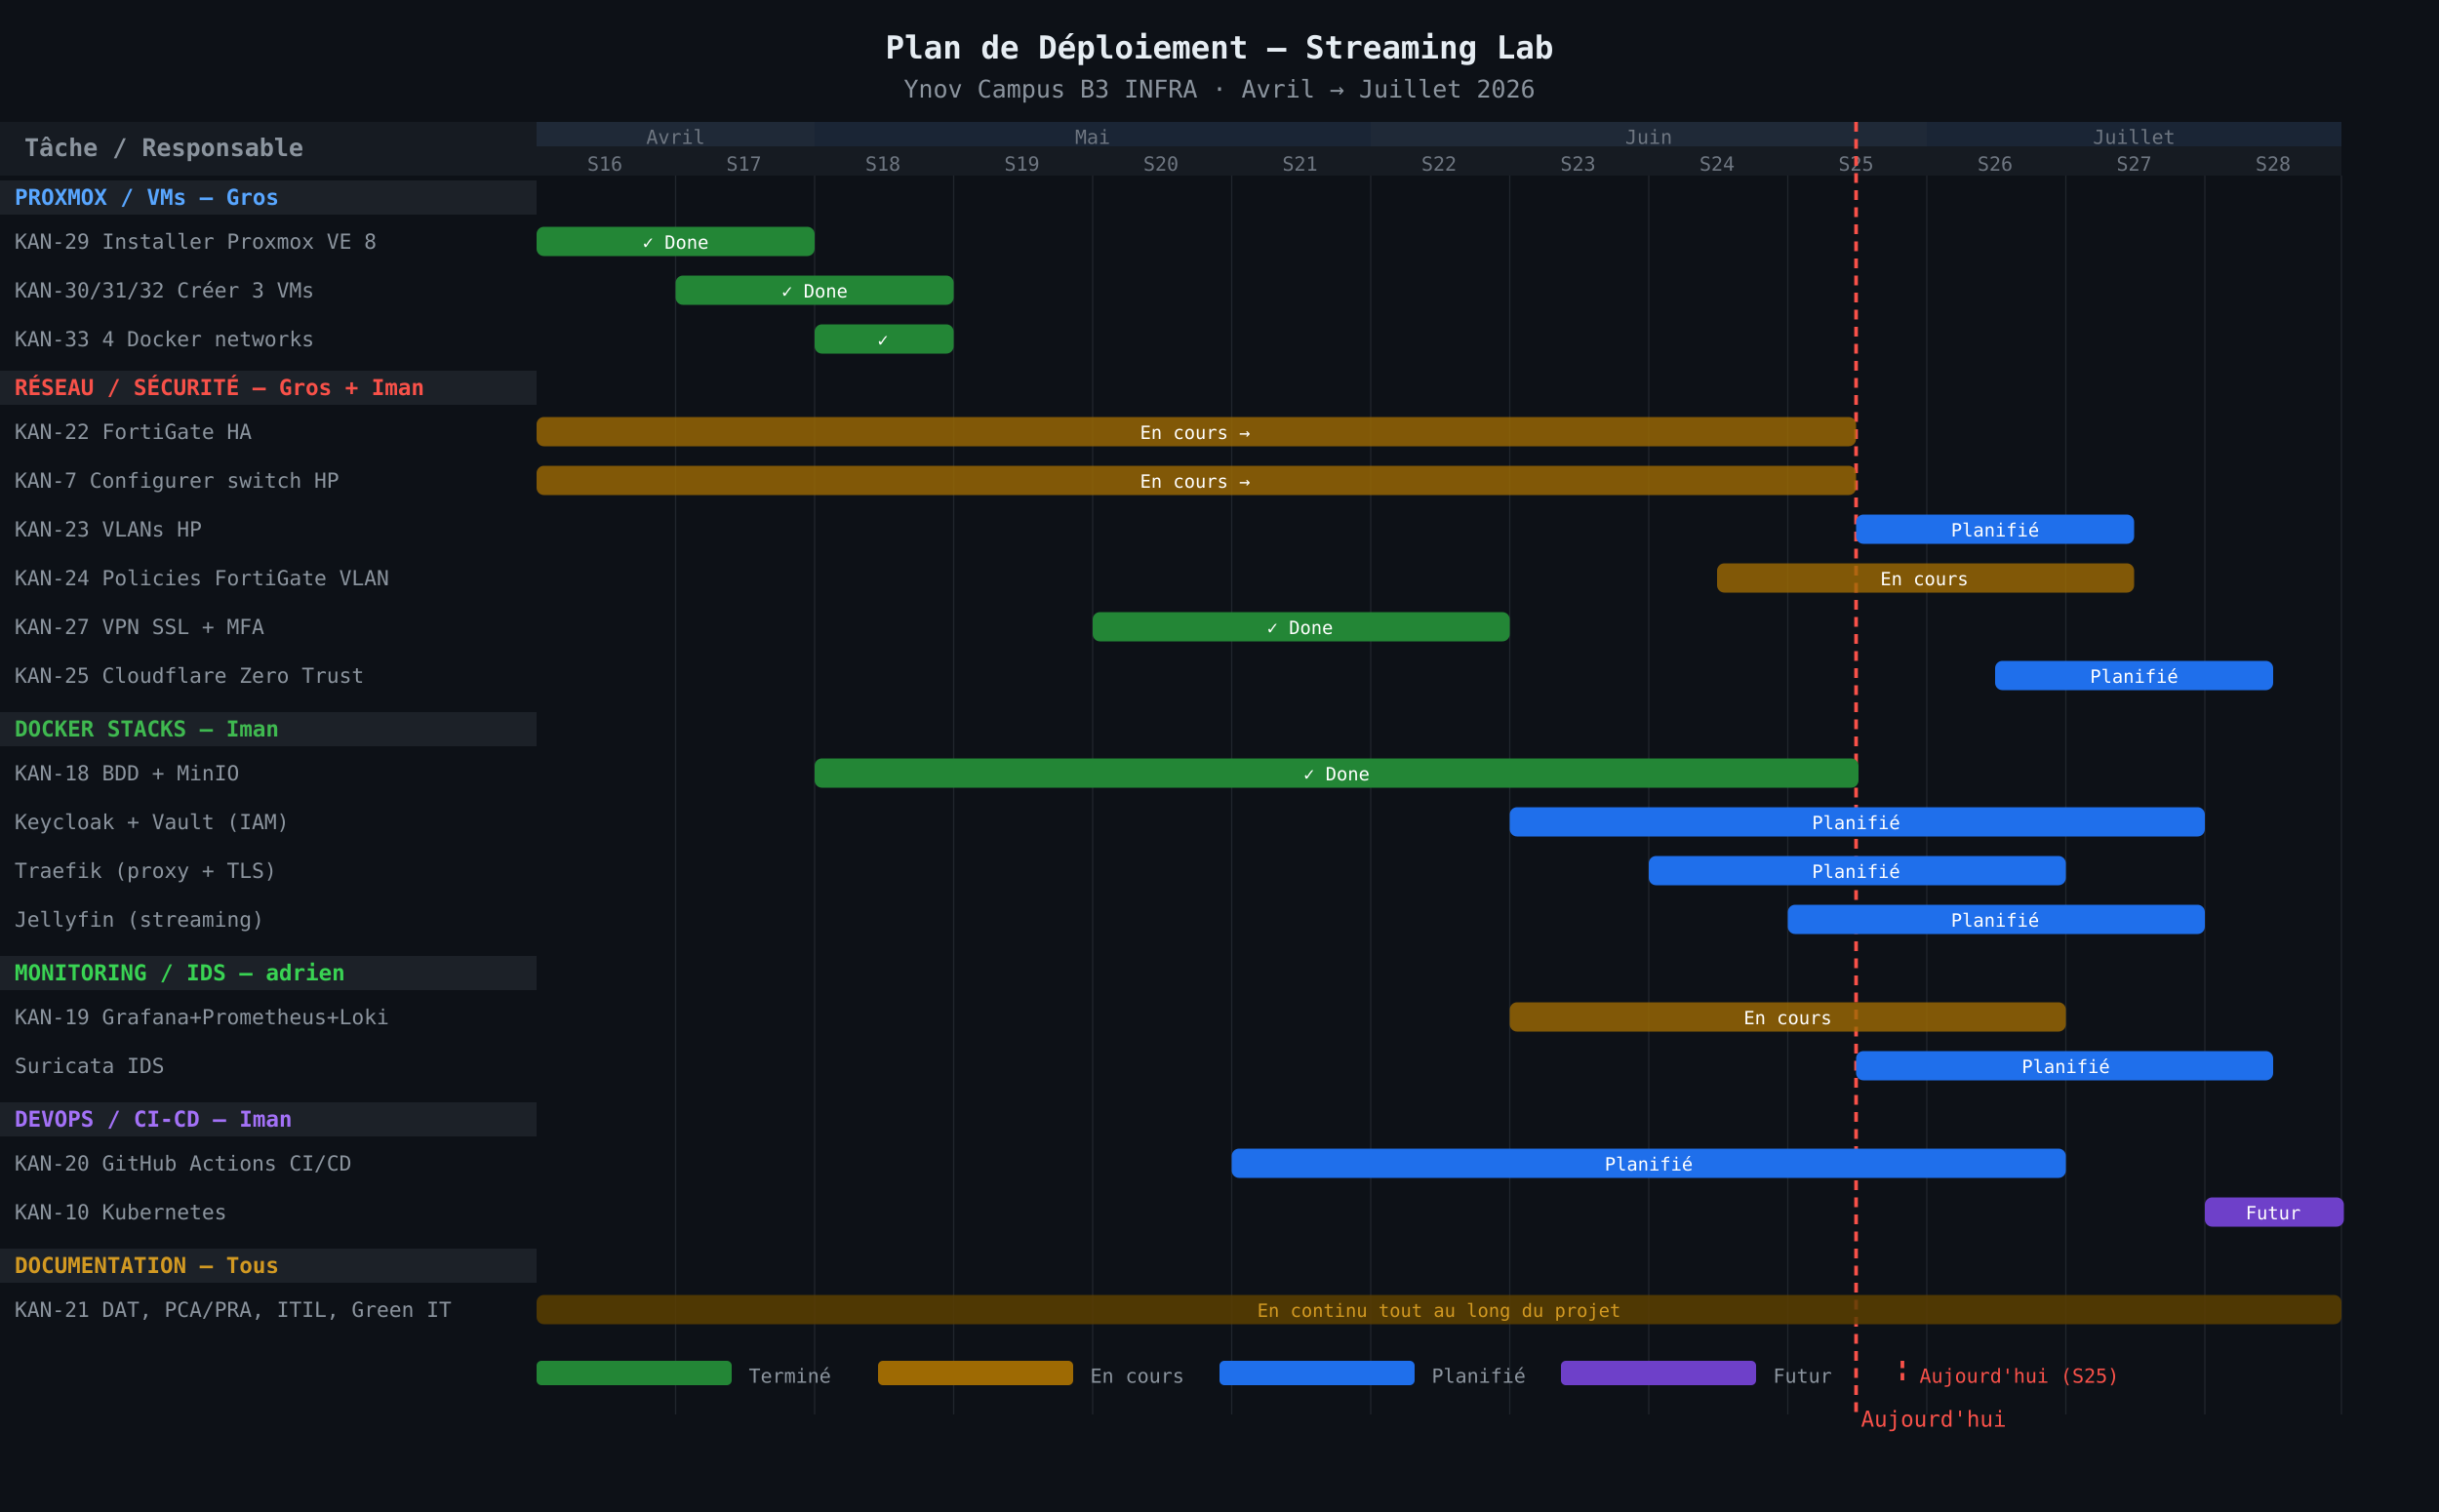
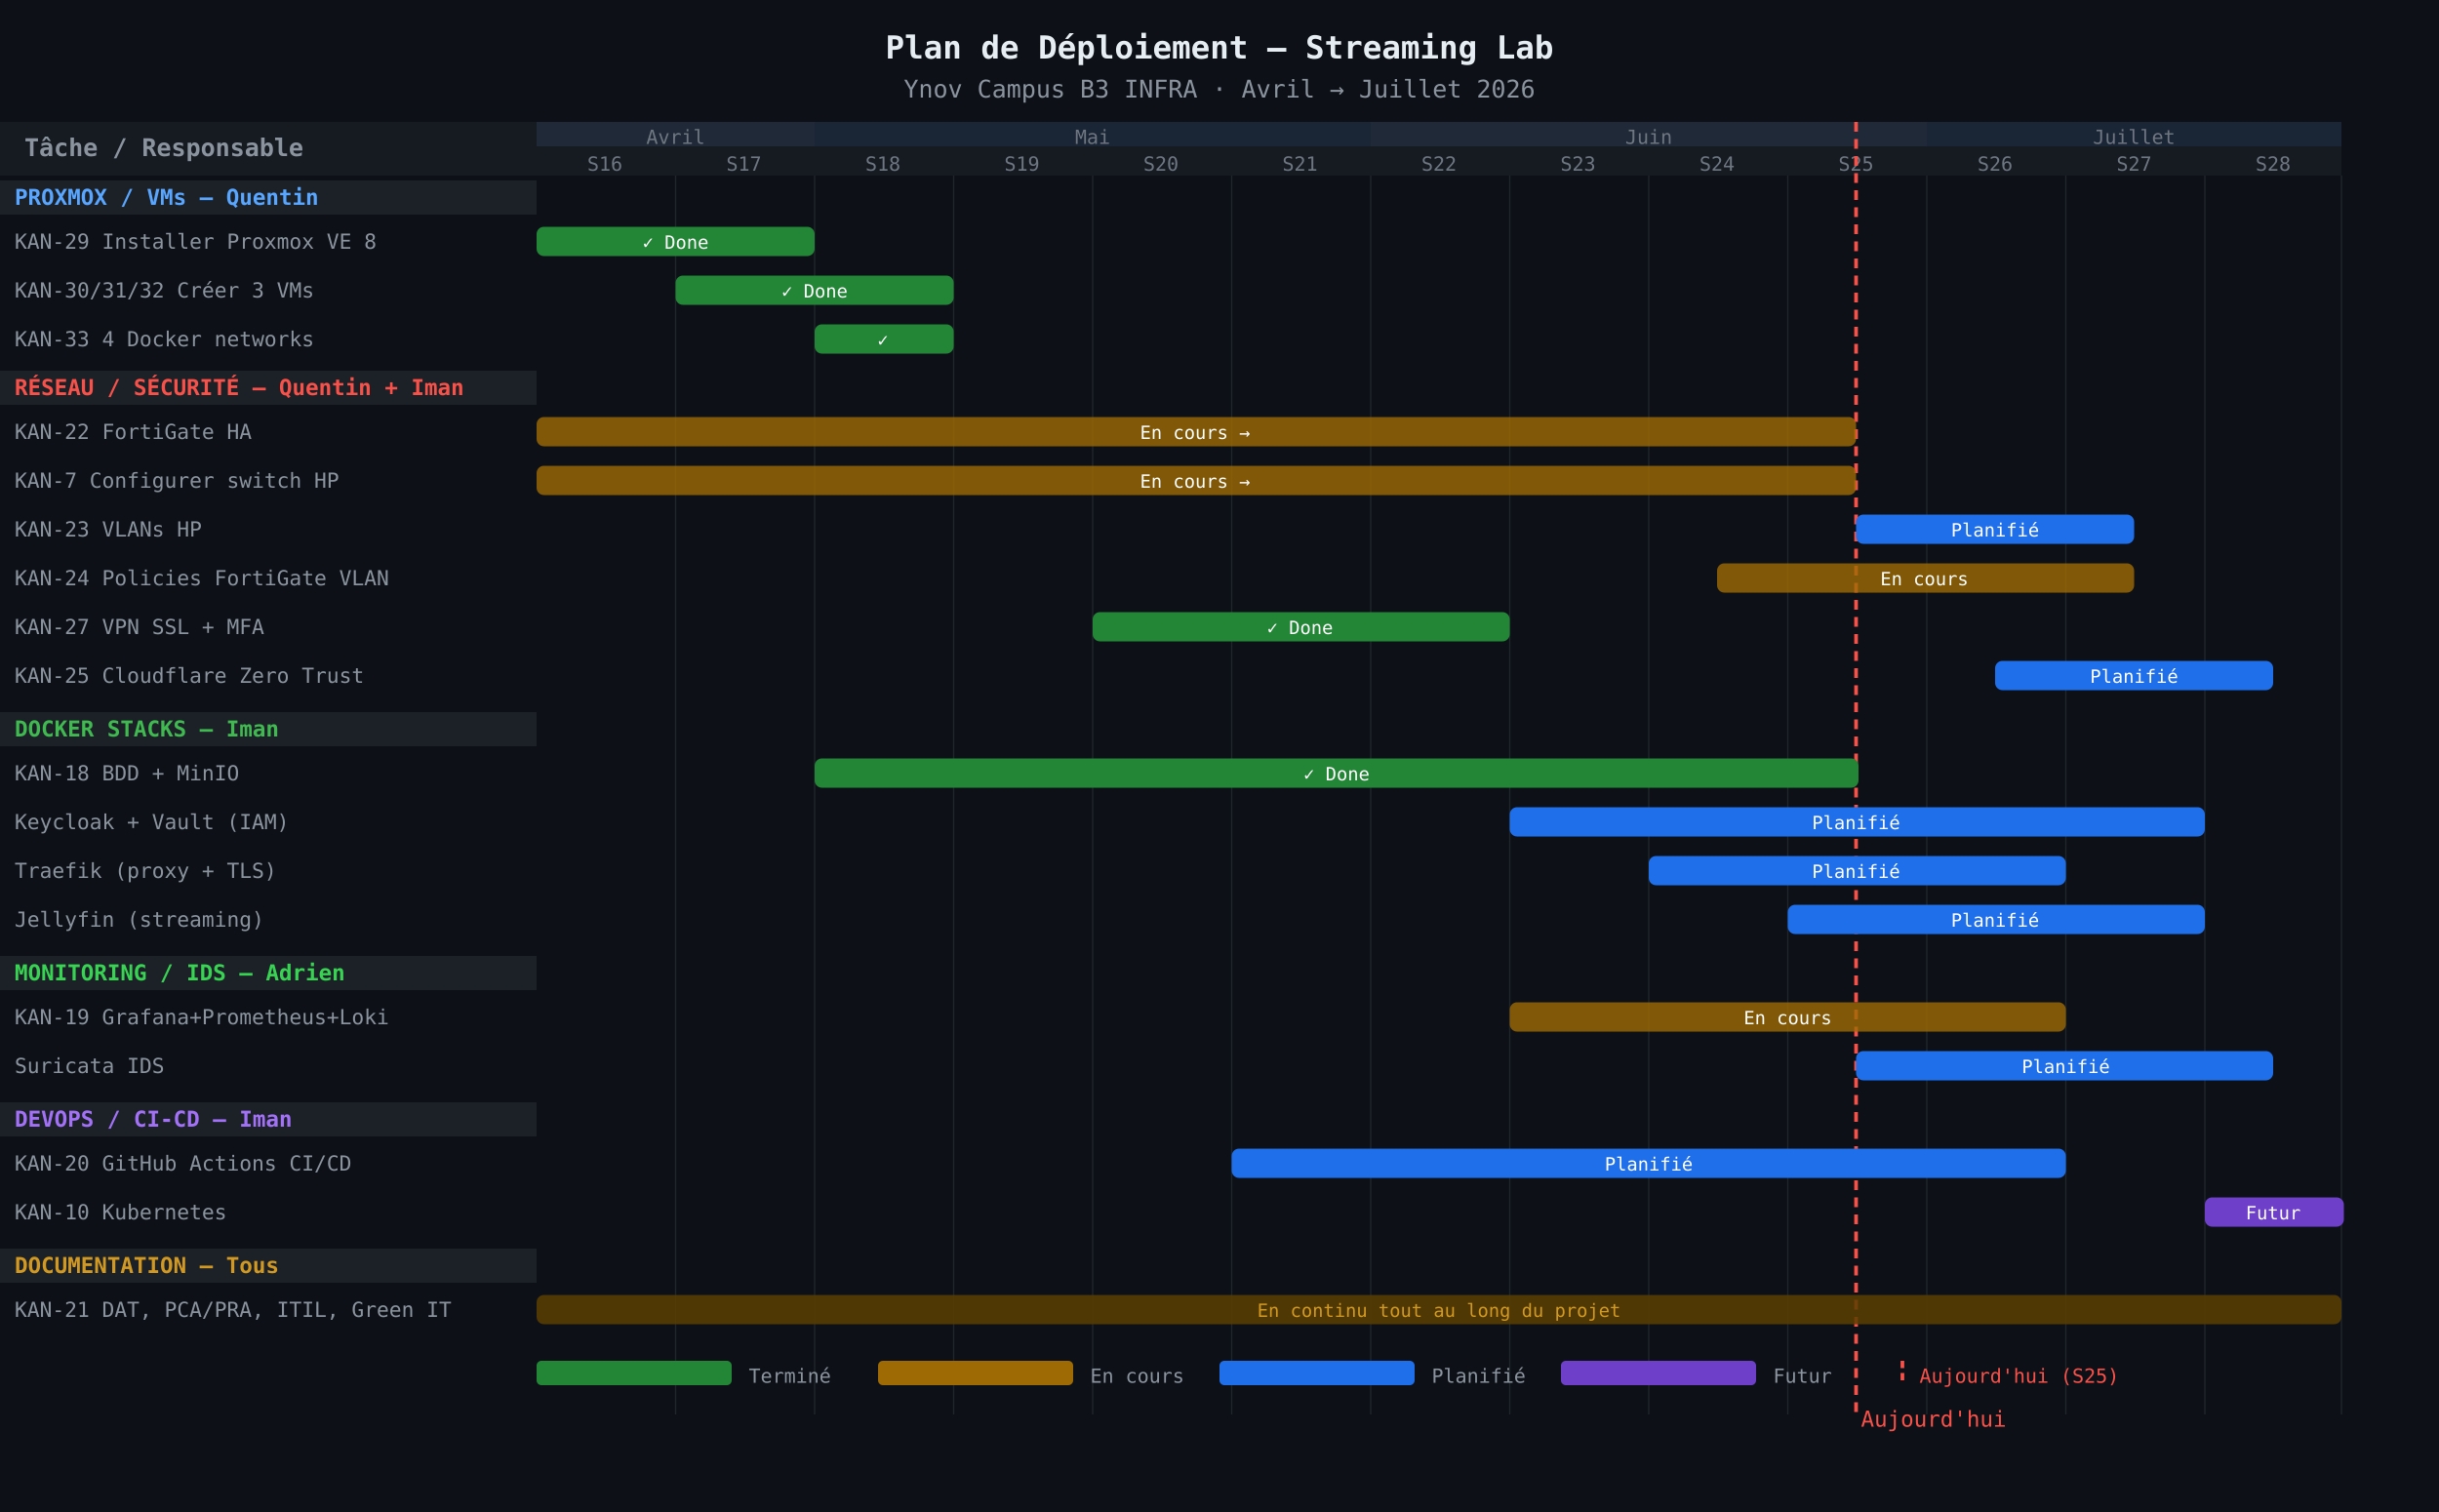
<svg xmlns="http://www.w3.org/2000/svg" viewBox="0 0 1000 620" role="img" font-family="monospace, sans-serif">
  <rect width="1000" height="620" fill="#0d1117" />
  <text x="500" y="24" fill="#e6edf3" font-size="13" font-weight="bold" text-anchor="middle">Plan de Déploiement — Streaming Lab</text>
  <text x="500" y="40" fill="#8b949e" font-size="10" text-anchor="middle">Ynov Campus B3 INFRA · Avril → Juillet 2026</text>
  <rect x="0" y="50" width="220" height="22" fill="#161b22" />
  <text x="10" y="64" fill="#8b949e" font-size="10" font-weight="bold">Tâche / Responsable</text>
  <rect x="220" y="50" width="114" height="10" fill="#1f2937" />
  <text x="277" y="59" fill="#6e7681" font-size="8" text-anchor="middle">Avril</text>
  <rect x="334" y="50" width="228" height="10" fill="#1a2535" />
  <text x="448" y="59" fill="#6e7681" font-size="8" text-anchor="middle">Mai</text>
  <rect x="562" y="50" width="228" height="10" fill="#1f2937" />
  <text x="676" y="59" fill="#6e7681" font-size="8" text-anchor="middle">Juin</text>
  <rect x="790" y="50" width="170" height="10" fill="#1a2535" />
  <text x="875" y="59" fill="#6e7681" font-size="8" text-anchor="middle">Juillet</text>
  <rect x="220" y="60" width="740" height="12" fill="#161b22" />
  <text x="248" y="70" fill="#6e7681" font-size="8" text-anchor="middle">S16</text>
  <text x="305" y="70" fill="#6e7681" font-size="8" text-anchor="middle">S17</text>
  <text x="362" y="70" fill="#6e7681" font-size="8" text-anchor="middle">S18</text>
  <text x="419" y="70" fill="#6e7681" font-size="8" text-anchor="middle">S19</text>
  <text x="476" y="70" fill="#6e7681" font-size="8" text-anchor="middle">S20</text>
  <text x="533" y="70" fill="#6e7681" font-size="8" text-anchor="middle">S21</text>
  <text x="590" y="70" fill="#6e7681" font-size="8" text-anchor="middle">S22</text>
  <text x="647" y="70" fill="#6e7681" font-size="8" text-anchor="middle">S23</text>
  <text x="704" y="70" fill="#6e7681" font-size="8" text-anchor="middle">S24</text>
  <text x="761" y="70" fill="#6e7681" font-size="8" text-anchor="middle">S25</text>
  <text x="818" y="70" fill="#6e7681" font-size="8" text-anchor="middle">S26</text>
  <text x="875" y="70" fill="#6e7681" font-size="8" text-anchor="middle">S27</text>
  <text x="932" y="70" fill="#6e7681" font-size="8" text-anchor="middle">S28</text>
  <line x1="277" y1="72" x2="277" y2="580" stroke="#21262d" stroke-width="0.5" />
  <line x1="334" y1="72" x2="334" y2="580" stroke="#21262d" stroke-width="0.5" />
  <line x1="391" y1="72" x2="391" y2="580" stroke="#21262d" stroke-width="0.5" />
  <line x1="448" y1="72" x2="448" y2="580" stroke="#21262d" stroke-width="0.5" />
  <line x1="505" y1="72" x2="505" y2="580" stroke="#21262d" stroke-width="0.5" />
  <line x1="562" y1="72" x2="562" y2="580" stroke="#21262d" stroke-width="0.5" />
  <line x1="619" y1="72" x2="619" y2="580" stroke="#21262d" stroke-width="0.5" />
  <line x1="676" y1="72" x2="676" y2="580" stroke="#21262d" stroke-width="0.5" />
  <line x1="733" y1="72" x2="733" y2="580" stroke="#21262d" stroke-width="0.5" />
  <line x1="790" y1="72" x2="790" y2="580" stroke="#21262d" stroke-width="0.5" />
  <line x1="847" y1="72" x2="847" y2="580" stroke="#21262d" stroke-width="0.5" />
  <line x1="904" y1="72" x2="904" y2="580" stroke="#21262d" stroke-width="0.5" />
  <line x1="960" y1="72" x2="960" y2="580" stroke="#21262d" stroke-width="0.5" />
  <line x1="761" y1="50" x2="761" y2="580" stroke="#f85149" stroke-width="1.5" stroke-dasharray="4,3" />
  <text x="763" y="585" fill="#f85149" font-size="9">Aujourd'hui</text>
  <rect x="0" y="74" width="220" height="14" fill="#1c2128" />
-   <text x="6" y="84" fill="#58a6ff" font-size="9" font-weight="bold">PROXMOX / VMs — Gros</text>
+   <text x="6" y="84" fill="#58a6ff" font-size="9" font-weight="bold">PROXMOX / VMs — Quentin</text>
  <rect x="0" y="90" width="220" height="18" fill="#0d1117" />
  <text x="6" y="102" fill="#8b949e" font-size="8.5">KAN-29 Installer Proxmox VE 8</text>
  <rect x="220" y="93" width="114" height="12" rx="3" fill="#238636" />
  <text x="277" y="102" fill="#fff" font-size="7.5" text-anchor="middle">✓ Done</text>
  <rect x="0" y="110" width="220" height="18" fill="#0d1117" />
  <text x="6" y="122" fill="#8b949e" font-size="8.5">KAN-30/31/32 Créer 3 VMs</text>
  <rect x="277" y="113" width="114" height="12" rx="3" fill="#238636" />
  <text x="334" y="122" fill="#fff" font-size="7.5" text-anchor="middle">✓ Done</text>
  <rect x="0" y="130" width="220" height="18" fill="#0d1117" />
  <text x="6" y="142" fill="#8b949e" font-size="8.5">KAN-33 4 Docker networks</text>
  <rect x="334" y="133" width="57" height="12" rx="3" fill="#238636" />
  <text x="362" y="142" fill="#fff" font-size="7.5" text-anchor="middle">✓</text>
  <rect x="0" y="152" width="220" height="14" fill="#1c2128" />
-   <text x="6" y="162" fill="#f85149" font-size="9" font-weight="bold">RÉSEAU / SÉCURITÉ — Gros + Iman</text>
+   <text x="6" y="162" fill="#f85149" font-size="9" font-weight="bold">RÉSEAU / SÉCURITÉ — Quentin + Iman</text>
  <rect x="0" y="168" width="220" height="18" fill="#0d1117" />
  <text x="6" y="180" fill="#8b949e" font-size="8.5">KAN-22 FortiGate HA</text>
  <rect x="220" y="171" width="541" height="12" rx="3" fill="#9e6a03" opacity="0.8" />
  <text x="490" y="180" fill="#fff" font-size="7.5" text-anchor="middle">En cours →</text>
  <rect x="0" y="188" width="220" height="18" fill="#0d1117" />
  <text x="6" y="200" fill="#8b949e" font-size="8.5">KAN-7 Configurer switch HP</text>
  <rect x="220" y="191" width="541" height="12" rx="3" fill="#9e6a03" opacity="0.8" />
  <text x="490" y="200" fill="#fff" font-size="7.5" text-anchor="middle">En cours →</text>
  <rect x="0" y="208" width="220" height="18" fill="#0d1117" />
  <text x="6" y="220" fill="#8b949e" font-size="8.5">KAN-23 VLANs HP</text>
  <rect x="761" y="211" width="114" height="12" rx="3" fill="#1f6feb" />
  <text x="818" y="220" fill="#fff" font-size="7.5" text-anchor="middle">Planifié</text>
  <rect x="0" y="228" width="220" height="18" fill="#0d1117" />
  <text x="6" y="240" fill="#8b949e" font-size="8.5">KAN-24 Policies FortiGate VLAN</text>
  <rect x="704" y="231" width="171" height="12" rx="3" fill="#9e6a03" opacity="0.8" />
  <text x="789" y="240" fill="#fff" font-size="7.5" text-anchor="middle">En cours</text>
  <rect x="0" y="248" width="220" height="18" fill="#0d1117" />
  <text x="6" y="260" fill="#8b949e" font-size="8.5">KAN-27 VPN SSL + MFA</text>
  <rect x="448" y="251" width="171" height="12" rx="3" fill="#238636" />
  <text x="533" y="260" fill="#fff" font-size="7.5" text-anchor="middle">✓ Done</text>
  <rect x="0" y="268" width="220" height="18" fill="#0d1117" />
  <text x="6" y="280" fill="#8b949e" font-size="8.5">KAN-25 Cloudflare Zero Trust</text>
  <rect x="818" y="271" width="114" height="12" rx="3" fill="#1f6feb" />
  <text x="875" y="280" fill="#fff" font-size="7.5" text-anchor="middle">Planifié</text>
  <rect x="0" y="292" width="220" height="14" fill="#1c2128" />
  <text x="6" y="302" fill="#3fb950" font-size="9" font-weight="bold">DOCKER STACKS — Iman</text>
  <rect x="0" y="308" width="220" height="18" fill="#0d1117" />
  <text x="6" y="320" fill="#8b949e" font-size="8.5">KAN-18 BDD + MinIO</text>
  <rect x="334" y="311" width="428" height="12" rx="3" fill="#238636" />
  <text x="548" y="320" fill="#fff" font-size="7.5" text-anchor="middle">✓ Done</text>
  <rect x="0" y="328" width="220" height="18" fill="#0d1117" />
  <text x="6" y="340" fill="#8b949e" font-size="8.5">Keycloak + Vault (IAM)</text>
  <rect x="619" y="331" width="285" height="12" rx="3" fill="#1f6feb" />
  <text x="761" y="340" fill="#fff" font-size="7.5" text-anchor="middle">Planifié</text>
  <rect x="0" y="348" width="220" height="18" fill="#0d1117" />
  <text x="6" y="360" fill="#8b949e" font-size="8.5">Traefik (proxy + TLS)</text>
  <rect x="676" y="351" width="171" height="12" rx="3" fill="#1f6feb" />
  <text x="761" y="360" fill="#fff" font-size="7.5" text-anchor="middle">Planifié</text>
  <rect x="0" y="368" width="220" height="18" fill="#0d1117" />
  <text x="6" y="380" fill="#8b949e" font-size="8.5">Jellyfin (streaming)</text>
  <rect x="733" y="371" width="171" height="12" rx="3" fill="#1f6feb" />
  <text x="818" y="380" fill="#fff" font-size="7.5" text-anchor="middle">Planifié</text>
  <rect x="0" y="392" width="220" height="14" fill="#1c2128" />
-   <text x="6" y="402" fill="#39d353" font-size="9" font-weight="bold">MONITORING / IDS — adrien</text>
+   <text x="6" y="402" fill="#39d353" font-size="9" font-weight="bold">MONITORING / IDS — Adrien</text>
  <rect x="0" y="408" width="220" height="18" fill="#0d1117" />
  <text x="6" y="420" fill="#8b949e" font-size="8.5">KAN-19 Grafana+Prometheus+Loki</text>
  <rect x="619" y="411" width="228" height="12" rx="3" fill="#9e6a03" opacity="0.8" />
  <text x="733" y="420" fill="#fff" font-size="7.5" text-anchor="middle">En cours</text>
  <rect x="0" y="428" width="220" height="18" fill="#0d1117" />
  <text x="6" y="440" fill="#8b949e" font-size="8.5">Suricata IDS</text>
  <rect x="761" y="431" width="171" height="12" rx="3" fill="#1f6feb" />
  <text x="847" y="440" fill="#fff" font-size="7.5" text-anchor="middle">Planifié</text>
  <rect x="0" y="452" width="220" height="14" fill="#1c2128" />
  <text x="6" y="462" fill="#a371f7" font-size="9" font-weight="bold">DEVOPS / CI-CD — Iman</text>
  <rect x="0" y="468" width="220" height="18" fill="#0d1117" />
  <text x="6" y="480" fill="#8b949e" font-size="8.5">KAN-20 GitHub Actions CI/CD</text>
  <rect x="505" y="471" width="342" height="12" rx="3" fill="#1f6feb" />
  <text x="676" y="480" fill="#fff" font-size="7.5" text-anchor="middle">Planifié</text>
  <rect x="0" y="488" width="220" height="18" fill="#0d1117" />
  <text x="6" y="500" fill="#8b949e" font-size="8.5">KAN-10 Kubernetes</text>
  <rect x="904" y="491" width="57" height="12" rx="3" fill="#6e40c9" />
  <text x="932" y="500" fill="#fff" font-size="7.5" text-anchor="middle">Futur</text>
  <rect x="0" y="512" width="220" height="14" fill="#1c2128" />
  <text x="6" y="522" fill="#d29922" font-size="9" font-weight="bold">DOCUMENTATION — Tous</text>
  <rect x="0" y="528" width="220" height="18" fill="#0d1117" />
  <text x="6" y="540" fill="#8b949e" font-size="8.5">KAN-21 DAT, PCA/PRA, ITIL, Green IT</text>
  <rect x="220" y="531" width="740" height="12" rx="3" fill="#5a3e00" opacity="0.85" />
  <text x="590" y="540" fill="#d29922" font-size="7.5" text-anchor="middle">En continu tout au long du projet</text>
  <rect x="220" y="558" width="80" height="10" rx="2" fill="#238636" />
  <text x="307" y="567" fill="#8b949e" font-size="8"> Terminé</text>
  <rect x="360" y="558" width="80" height="10" rx="2" fill="#9e6a03" />
  <text x="447" y="567" fill="#8b949e" font-size="8"> En cours</text>
  <rect x="500" y="558" width="80" height="10" rx="2" fill="#1f6feb" />
  <text x="587" y="567" fill="#8b949e" font-size="8"> Planifié</text>
  <rect x="640" y="558" width="80" height="10" rx="2" fill="#6e40c9" />
  <text x="727" y="567" fill="#8b949e" font-size="8"> Futur</text>
  <line x1="780" y1="558" x2="780" y2="568" stroke="#f85149" stroke-width="1.5" stroke-dasharray="3,2" />
  <text x="787" y="567" fill="#f85149" font-size="8"> Aujourd'hui (S25)</text>
</svg>
